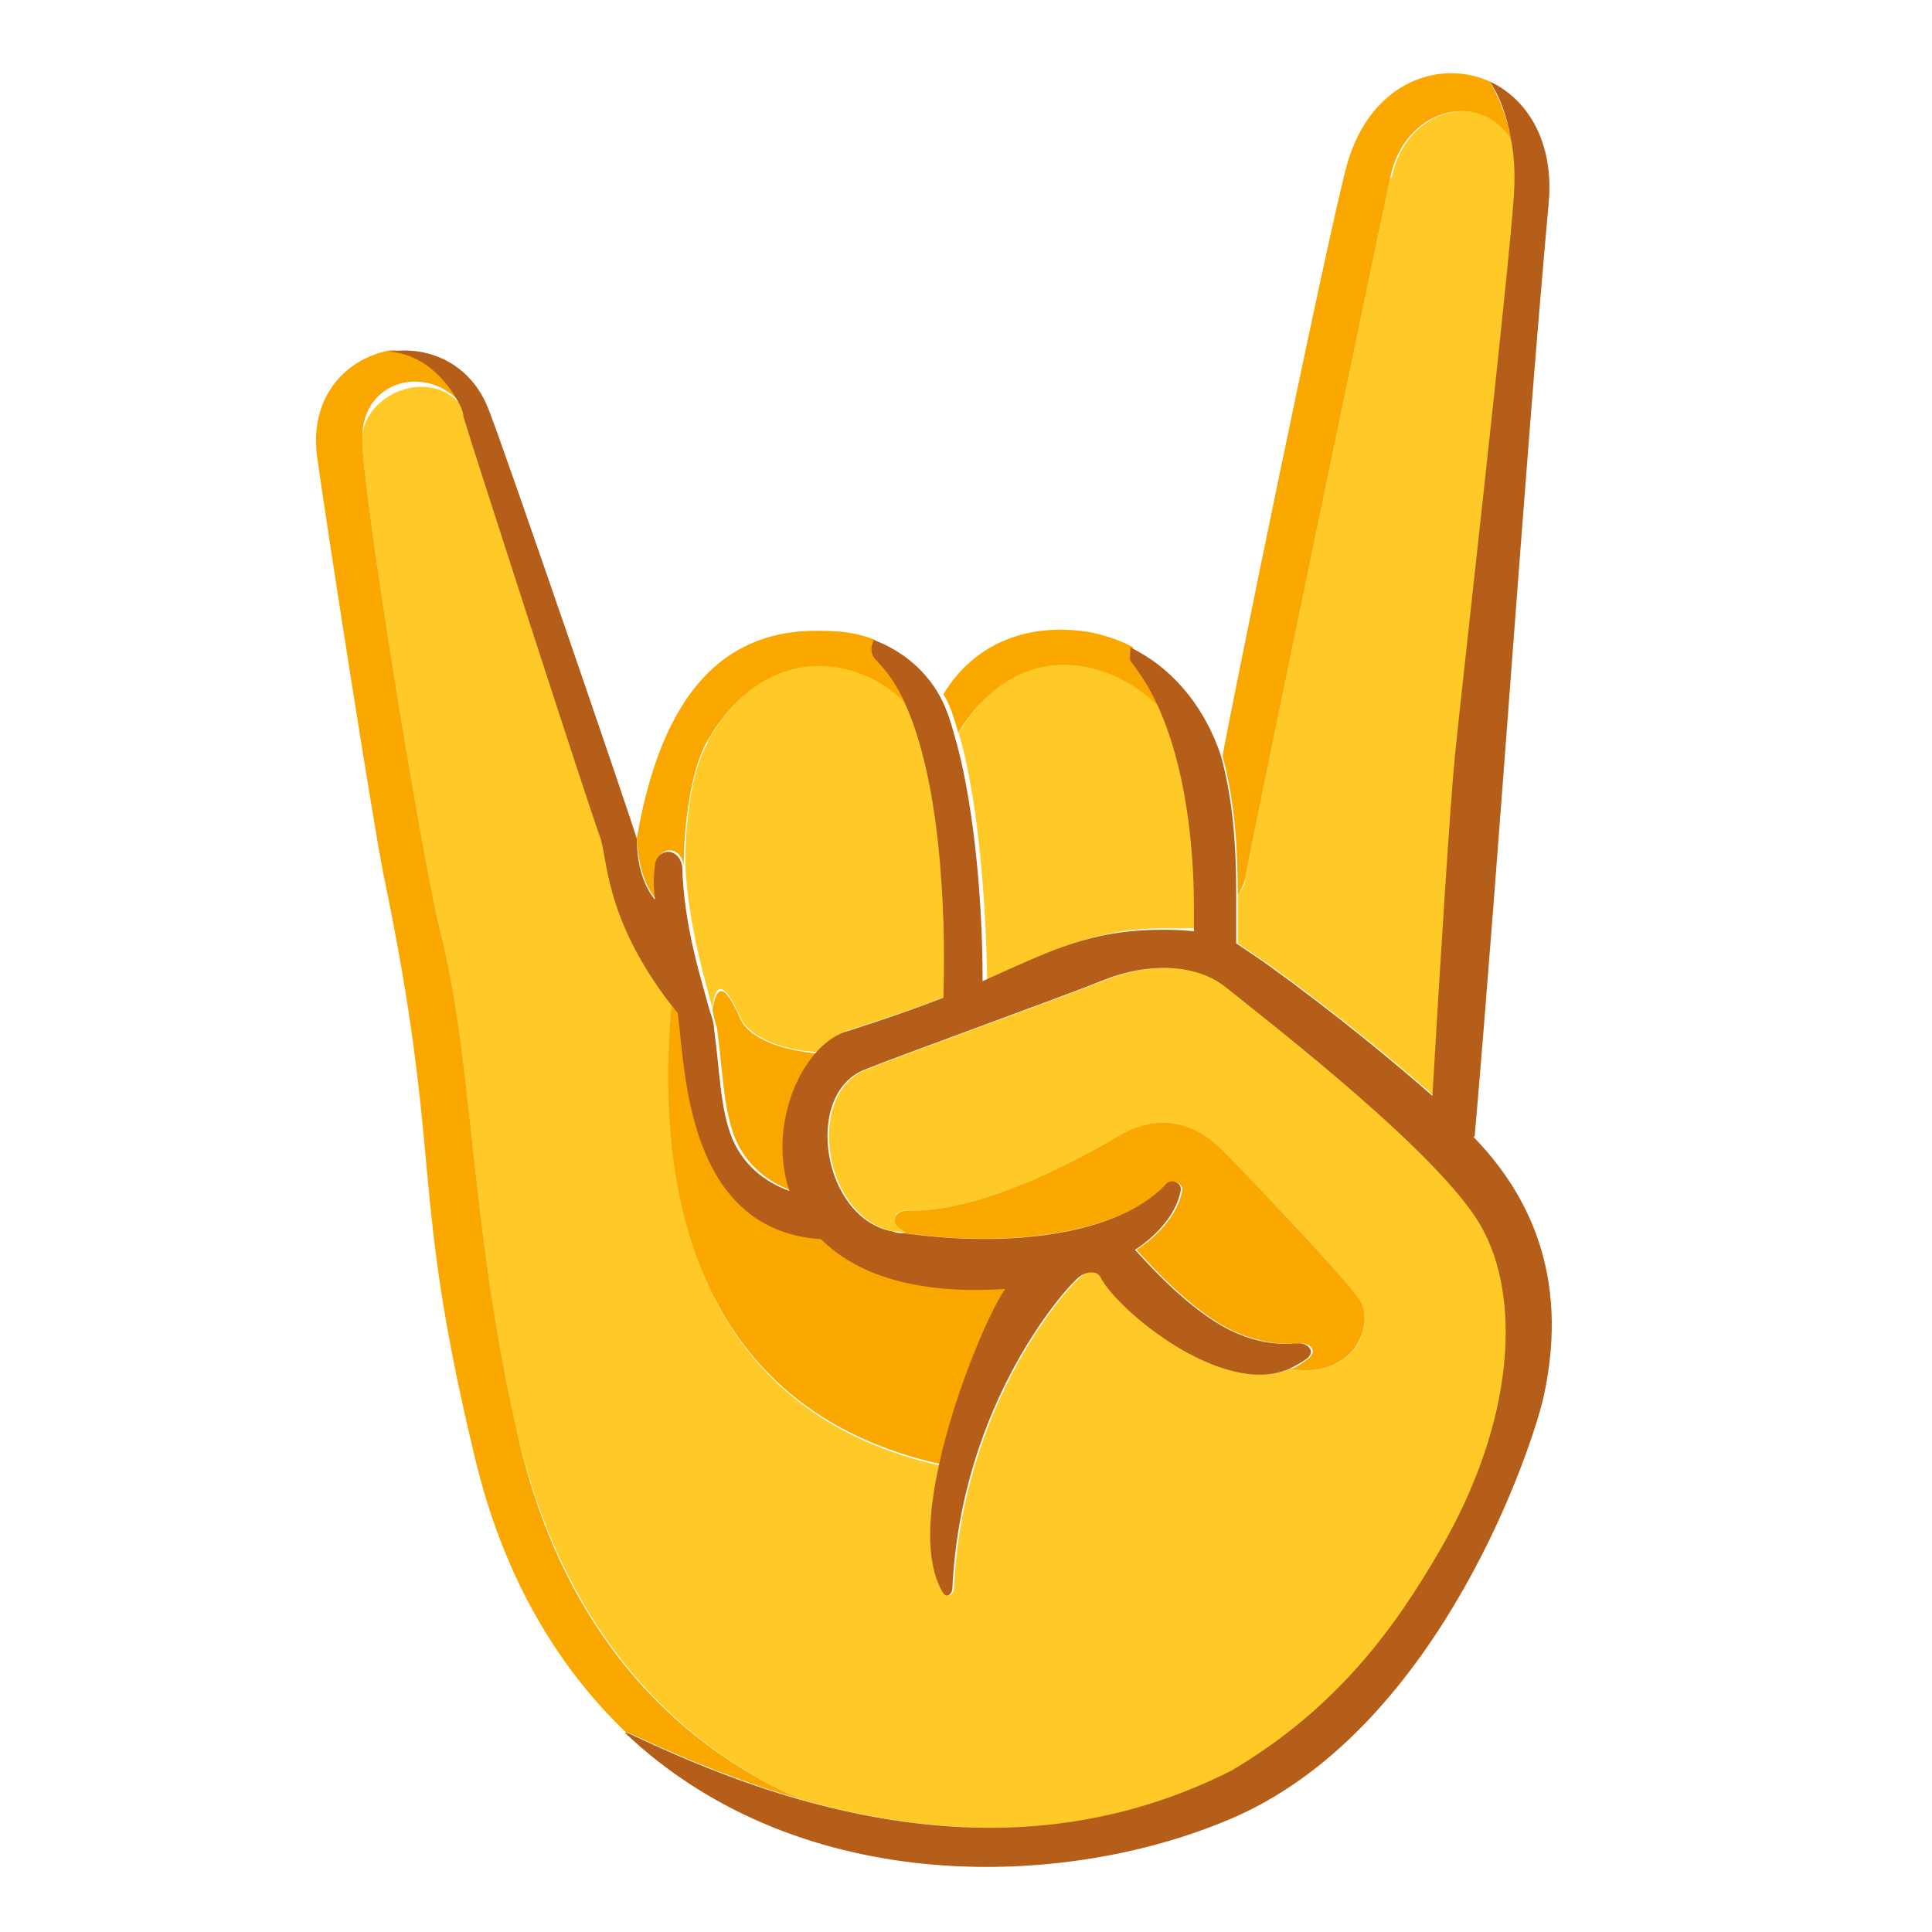
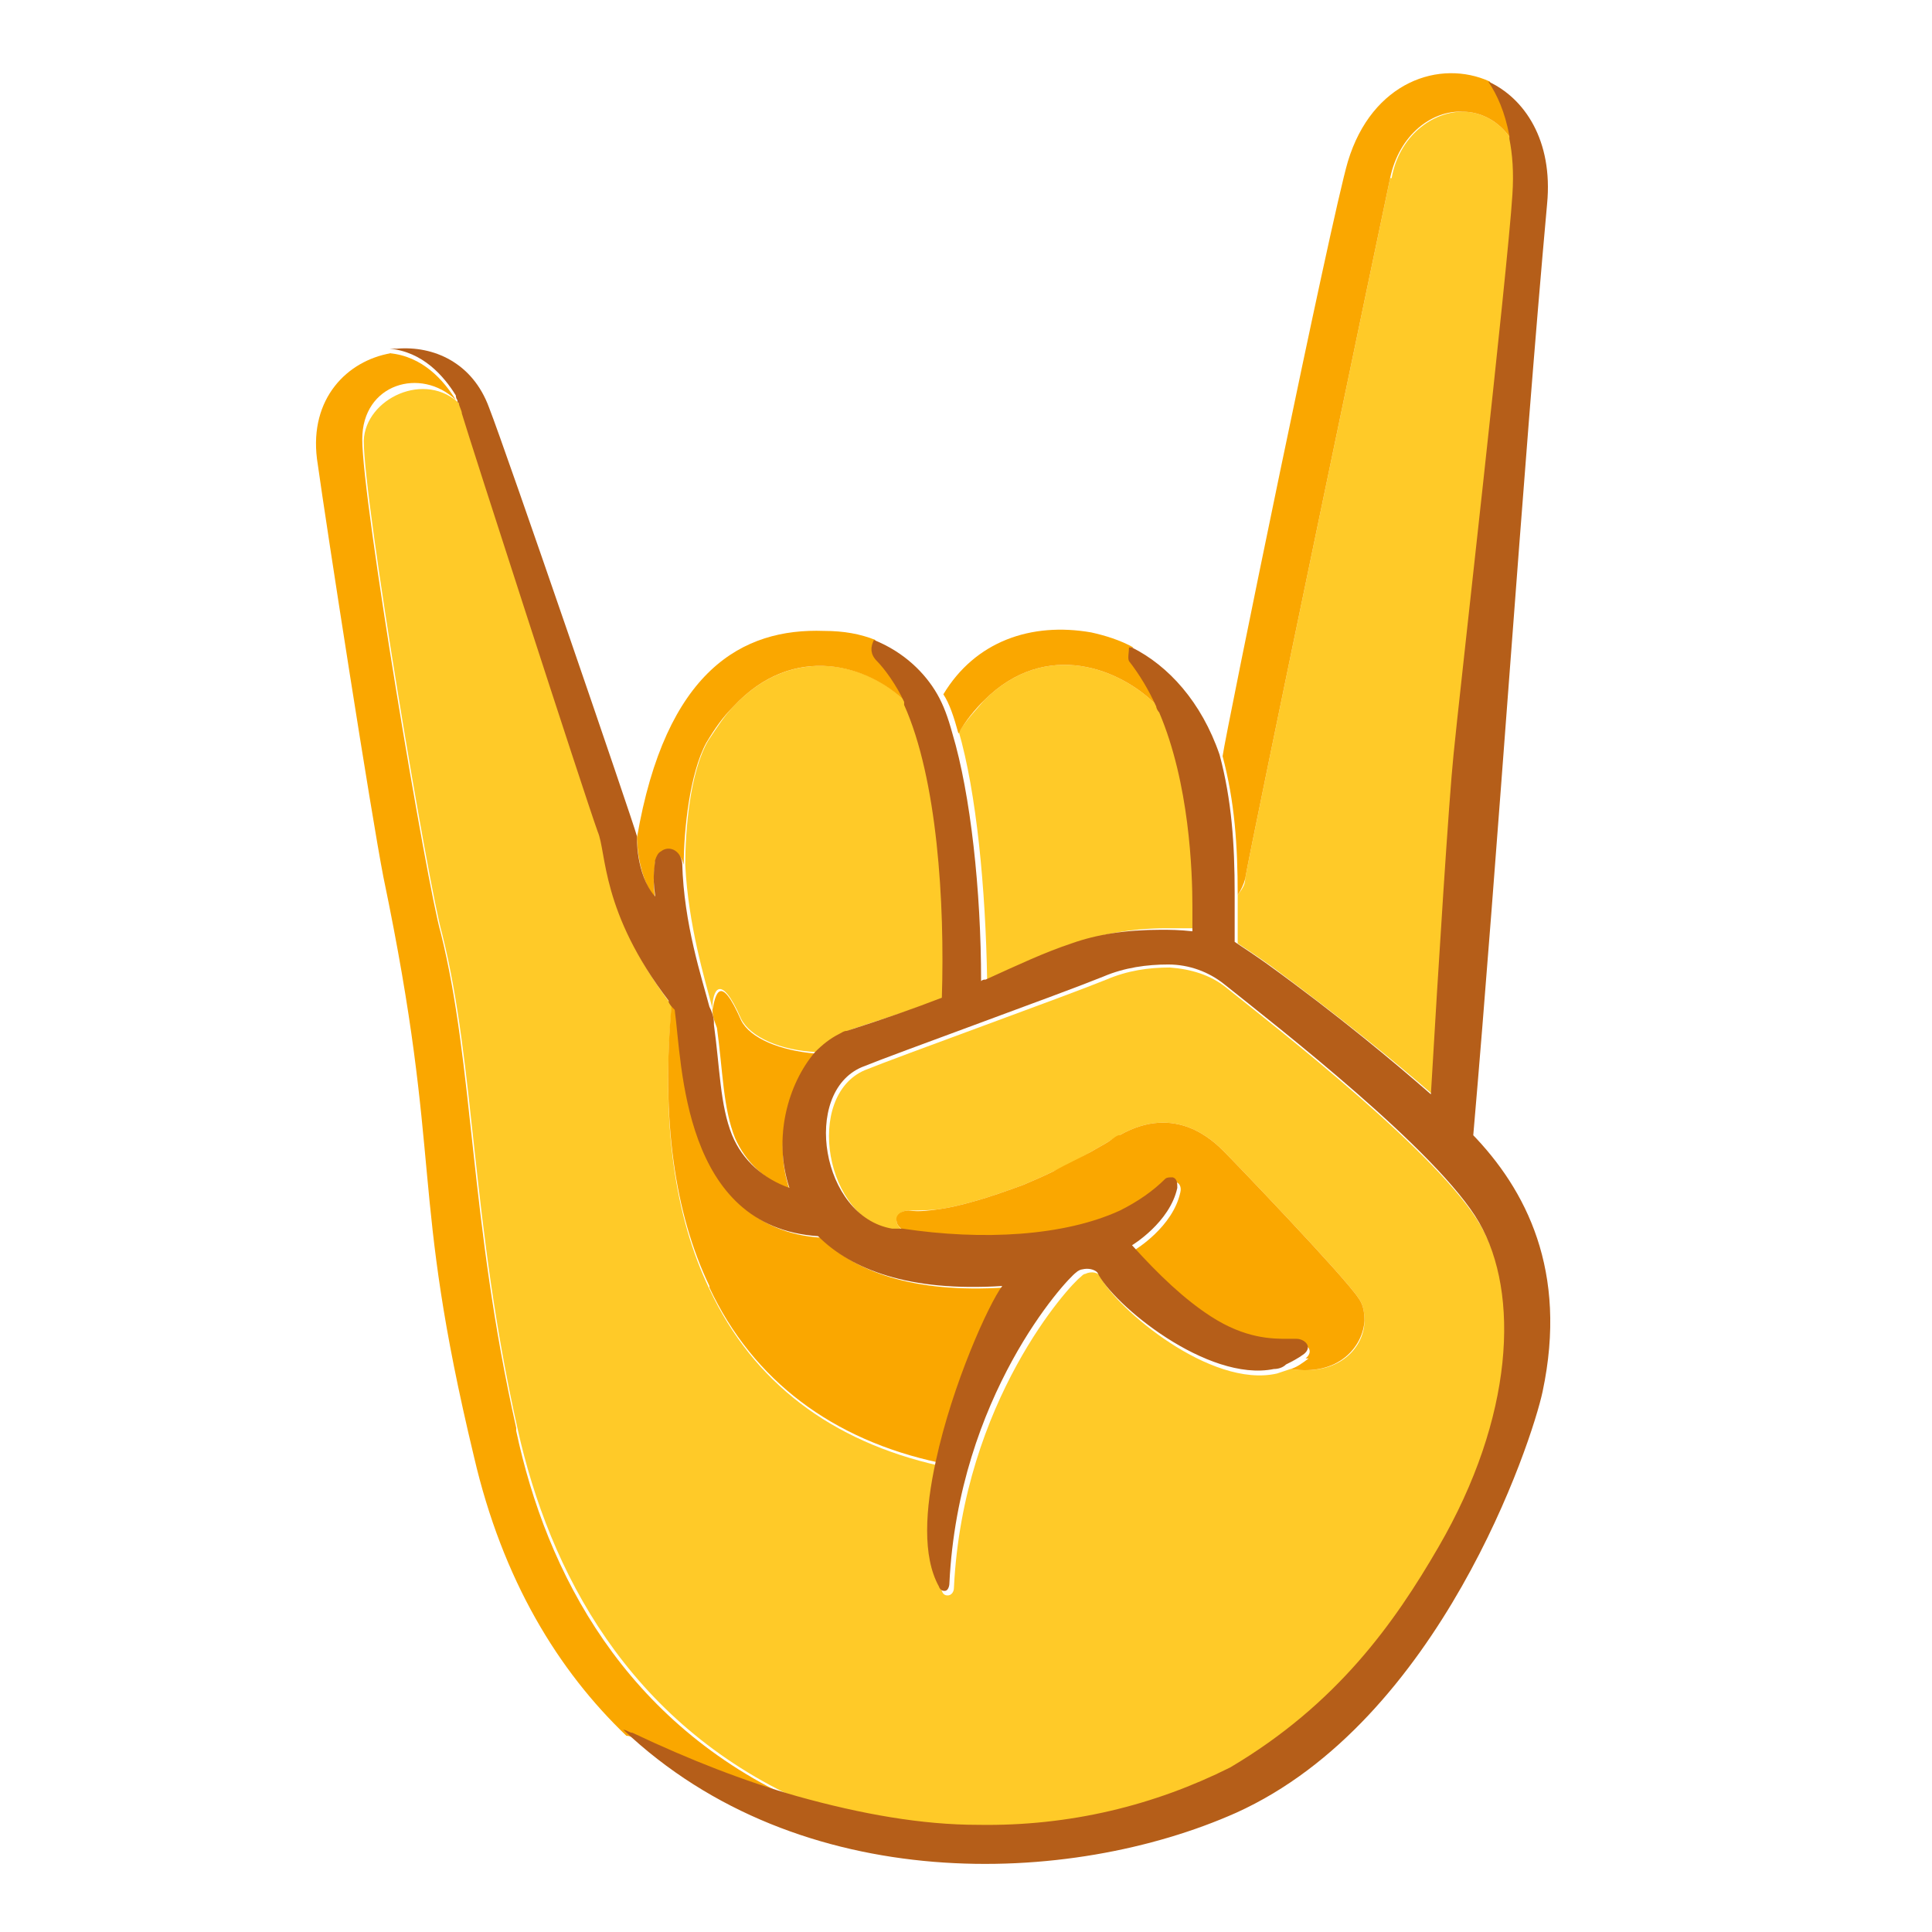
<svg xmlns="http://www.w3.org/2000/svg" id="Layer_2_copy" version="1.1" viewBox="0 0 128 128">
  <defs>
    <style>
      .st0 {
        fill: #ffca28;
      }

      .st1 {
+         fill: none;
+       }
+ 
+       .st2 {
        fill: #b55e19;
      }

-       .st2 {
+       .st3 {
        fill: #faa700;
      }
    </style>
  </defs>
-   <path class="st0" d="M92.1,11.8c-.6,2.8-9.3,44.5-9.6,46.4,0,.5-.3.8-.5,1.1,0,1,0,2.1,0,3.2.9.6,1.5,1,2.2,1.5,4.7,3.4,8.4,6.5,10.8,8.6.5-8.6,1.2-19.7,1.5-22.6.3-3.2,3.6-32.2,3.9-37.1,0-1.4,0-2.6-.2-3.7-2.1-3.3-7.1-2-8,2.6Z" />
-   <path class="st0" d="M24,29c0,3.9,4.3,29.7,5.2,32.8,2.2,8.8,1.9,19,5,32.8,2.1,9.4,7.3,19.4,18.8,24.6,11.2,3.2,20.6,2.2,28.7-1.9,7.1-4.2,10.9-9.6,13.8-14.6,5-8.6,5.4-16.8,2.7-21.5-2.7-4.7-13.4-13-16.9-15.8-2-1.6-5.2-1.6-8-.5-2.7,1.1-13.8,5.1-16,6-4,1.7-2.7,9.9,2,10.7.2,0,.5,0,.7.1,0,0,0,0-.1-.1-1.1-.6-.6-1.5.2-1.4,5.4.2,12.9-4.3,14.1-5,3.7-2.1,6.2.4,6.9,1.1.7.7,7.9,8.2,8.9,9.7,1.2,1.7-.2,5.4-4.5,4.7-4.4,1.8-11.4-3.9-12.5-6.1-.2-.5-.9-.5-1.4,0-.7.5-7.8,8.2-8.4,20.6,0,.4-.4.8-.7.2-1-1.9-.9-5.1-.2-8.3-12.6-2.8-19.3-12.8-17.8-30.6-4.5-5.9-4.2-9.8-4.7-11.2-.9-2.5-8.5-26-9-27.7,0-.2-.1-.4-.2-.7-2.2-2.7-6.6-.7-6.6,2.2Z" />
-   <path class="st0" d="M46.9,49.2c-1.2,2-1.5,5.8-1.5,8.1,0,0,0,0,0,0,.2,4,1.3,7.6,1.8,9.5.1-1.1.5-2.5,1.9.7.6,1.2,2.7,2.1,5.1,2.2.6-.7,1.4-1.3,2.2-1.5,2.5-.8,4.5-1.5,6.3-2.2.2-6.4-.3-14.5-2.5-19.4-2.6-2.9-9.1-4.8-13.3,2.5Z" />
-   <path class="st0" d="M63.5,48.5s0,0,0,0c1.2,4,1.8,10.4,1.9,16.4,4.5-2,7.1-3.4,11.9-3.4s1.2,0,2.1.1v-1.6c0-2.4-.1-8.2-2.2-12.9-2.6-3-9.1-5.8-13.6,1.3Z" />
-   <path class="st2" d="M82,59.3c.2-.3.4-.7.5-1.1.3-1.9,9-43.6,9.6-46.4.9-4.6,5.9-5.9,8-2.6-.3-1.7-.9-2.9-1.4-3.8-3.3-1.5-7.8,0-9.4,5.3-1.1,3.7-8.1,37.9-8.3,39.4.8,3,1,5.9,1,9.2Z" />
-   <path class="st2" d="M53,119.2c-11.6-5.2-16.8-15.2-18.8-24.6-3.1-13.8-2.8-24-5-32.8-.9-3.1-5.2-28.9-5.2-32.8s4.4-4.9,6.6-2.2c-.7-1.5-2.2-3.5-4.7-3.6-2.9.5-5.4,3-4.9,7,.7,5,3.6,23.6,4.4,27.7,4,19.2,1.7,20.5,6,38.4,1.9,8.2,5.6,14.2,10.1,18.5.2,0,.4.1.6.2,3.8,1.8,7.5,3.2,10.9,4.2Z" />
-   <path class="st2" d="M63.5,48.5c4.5-7.1,11.1-4.3,13.6-1.3-.5-1.2-1.2-2.4-2-3.4-.2-.2-.2-.6,0-.9-.9-.5-1.9-.8-2.8-1-4-.7-7.7.6-9.8,4.1.4.6.7,1.5,1,2.6,0,0,0,0,0,0Z" />
-   <path class="st2" d="M43.5,59.5c-.1-1.4,0-2.1,0-2.4.3-1.1,1.6-1,1.8.2,0-2.3.4-6.1,1.5-8.1,4.2-7.3,10.7-5.4,13.3-2.5-.5-1.2-1.2-2.2-1.9-2.9-.5-.5-.4-1-.2-1.4-1-.4-2.1-.6-3.4-.6-5.4-.2-10.5,2.6-12.4,13.7,0,0,0,2.5,1.2,4Z" />
-   <path class="st2" d="M90,86c-1-1.5-8.2-9-8.9-9.7-.7-.7-3.2-3.2-6.9-1.1-1.2.7-8.7,5.2-14.1,5-.8,0-1.3.8-.2,1.4,0,0,0,0,.1.1,7,1,14.3,0,17.4-3.3.3-.3,1.1,0,.9.6-.5,2.3-3,3.8-3,3.8,1.8,2,3.5,3.6,5.2,4.7,2.9,1.9,5.5,1.5,5.7,1.5.6,0,1.1.5.5,1-.4.3-.8.6-1.2.7,4.3.7,5.7-3.1,4.5-4.7Z" />
-   <path class="st2" d="M49.1,67.6c-1.4-3.2-1.7-1.7-1.9-.7.1.5.2.9.3,1.2.4,2.9.4,5.3,1.2,7.3.7,1.7,2.1,2.9,3.8,3.5-1.1-3.2-.1-7,1.7-9.1-2.4-.2-4.5-1-5.1-2.2Z" />
-   <path class="st2" d="M62.3,97c1.1-5.1,3.5-10.5,4.4-11.7-6.2.4-10-1.1-12.2-3.3-9-.6-9-11.4-9.5-15-.2-.2-.3-.4-.5-.6-1.6,17.8,5.2,27.8,17.8,30.6Z" />
-   <path class="st1" d="M97.7,75.3c1.6-18.4,3.3-44.2,4.9-61.8.4-4.2-1.5-7-3.9-8.1.6.9,1.1,2.1,1.4,3.8.2,1,.3,2.2.2,3.7-.3,4.9-3.6,33.9-3.9,37.1-.3,2.9-1,14-1.5,22.6-2.4-2.1-6.1-5.2-10.8-8.6-.7-.5-1.3-.9-2.2-1.5,0-1.1,0-2.2,0-3.2,0-3.3-.2-6.2-1-9.2-1.2-3.6-3.5-6-6-7.2,0,.3-.1.7,0,.9.8,1,1.5,2.2,2,3.4,2,4.7,2.2,10.5,2.2,12.9v1.6c-.9-.1-1.5-.1-2.1-.1-4.8,0-7.4,1.4-11.9,3.4,0-6-.7-12.4-1.9-16.4-.3-1.1-.6-1.9-1-2.6-.8-1.4-2.2-2.8-4.3-3.6-.2.4-.3.9.2,1.4.7.7,1.4,1.7,1.9,2.9,2.2,4.9,2.7,13.1,2.5,19.4-1.8.7-3.8,1.4-6.3,2.2-.8.2-1.6.8-2.2,1.5-1.8,2.1-2.8,5.8-1.7,9.1-1.7-.6-3.1-1.8-3.8-3.5-.8-2-.8-4.4-1.2-7.3,0-.3-.1-.6-.3-1.2-.5-1.9-1.7-5.5-1.8-9.5,0,0,0,0,0,0-.2-1.2-1.5-1.3-1.8-.2,0,.3-.2,1,0,2.4-1.3-1.5-1.2-4-1.2-4-.3-1.1-8.7-25.6-9.8-28.4-1.2-3.2-4.1-4.3-6.6-3.9,2.5.2,4,2.2,4.7,3.6.1.2.2.5.2.7.5,1.7,8.1,25.2,9,27.7.6,1.4.2,5.3,4.7,11.2.2.2.3.4.5.6.5,3.6.5,14.4,9.5,15,2.2,2.2,6,3.7,12.2,3.3-.9,1.2-3.3,6.6-4.4,11.7-.7,3.2-.9,6.3.2,8.3.3.6.7.2.7-.2.6-12.4,7.7-20.1,8.4-20.6.5-.4,1.2-.4,1.4,0,1.1,2.2,8.1,8,12.5,6.1.4-.2.8-.4,1.2-.7.6-.5,0-1-.5-1s-2.8.4-5.7-1.5c-1.7-1.1-3.4-2.7-5.2-4.7,0,0,2.5-1.5,3-3.8.2-.7-.6-.9-.9-.6-3.1,3.4-10.4,4.3-17.4,3.3-.3,0-.5,0-.7-.1-4.7-.8-6-9-2-10.7,2.2-.9,13.3-4.9,16-6,2.8-1.1,6-1.1,8,.5,3.5,2.8,14.2,11.1,16.9,15.8,2.7,4.7,2.3,12.9-2.7,21.5-2.9,5-6.7,10.4-13.8,14.6-8.1,4.1-17.5,5.1-28.7,1.9-3.5-1-7.1-2.4-10.9-4.2-.2-.1-.4-.2-.6-.2,11.7,11.1,29.6,10.4,40.6,5.5,13.5-6.1,19.6-24.6,20.3-27.9,1.7-8-1.1-13.4-4.7-17.1Z" />
+   <path class="st1" d="M60,81.7h0,0Z" />
+   <path class="st1" d="M49.1,67.5c-1.4-3.2-1.8-1.8-1.9-.7-.5-1.9-1.6-5.5-1.8-9.5,0-2.3.3-6.1,1.5-8.1h0c.5-1,1.1-1.8,1.7-2.4-.6.7-1.2,1.5-1.8,2.4-1.1,2-1.5,5.8-1.5,8.1-.2-1-1-1.2-1.5-.7.5-.4,1.3,0,1.4.8,0,4,1.3,7.6,1.8,9.5.2.6.3.9.3,1.2.4,2.9.4,5.3,1.2,7.3.7,1.7,2.1,2.9,3.8,3.5,0,0,0,0,0,0-1.6-.6-2.9-1.8-3.6-3.4-.8-2-.8-4.4-1.2-7.3,0-.3-.2-.7-.3-1.2.2-1,.5-2.5,1.9.7.6,1.2,2.6,2,4.9,2.2,0,0,0,0,0,0-2.4-.1-4.4-1-5-2.2Z" />
+   <path class="st1" d="M85.5,90.7c3.2.5,4.8-1.5,4.9-3.2,0,1.7-1.7,3.7-4.9,3.2Z" />
+   <path class="st1" d="M65.2,46.4c-.6.6-1.1,1.3-1.7,2.1h.1c.5-.9,1-1.5,1.6-2.1Z" />
+   <path class="st1" d="M60.1,80.2c-.5,0-.9.3-.8.7,0-.4.3-.7.8-.7Z" />
+   <path class="st1" d="M92.1,11.8h.1c.6-2.8,2.7-4.4,4.7-4.4-2.1,0-4.3,1.5-4.8,4.4Z" />
+   <path class="st1" d="M60,81.7c-.2-.1-.5-.1-.7-.1-4.7-.8-6-9-2-10.7,2.2-.9,13.3-4.9,16-6,1.4-.5,2.8-.8,4.2-.8-1.4,0-2.9.2-4.3.8-2.7,1.1-13.8,5.1-16,6-4,1.7-2.7,9.9,2,10.7.2,0,.4,0,.7,0,5.3.8,10.7.4,14.4-1.2-3.7,1.6-9.1,2-14.3,1.2Z" />
+   <path class="st1" d="M82,59.3c.2-.3.5-.6.5-1.1,0,.4-.3.8-.5,1.1Z" />
+   <path class="st1" d="M100.1,9c-.3-1.6-.8-2.7-1.4-3.6.5.9,1,2,1.4,3.6,0,0,0,0,0,0Z" />
+   <path class="st1" d="M71.1,62.5c1.8-.6,3.6-.9,5.9-.9s1.2,0,2.1.1v-.2c-.4,0-1,0-1.8,0-2.5,0-4.4.4-6.2,1Z" />
+   <path class="st1" d="M55.7,68.5c.2,0,.3-.1.5-.2,2.5-.8,4.5-1.5,6.3-2.2,0,0,0,0,0,0-1.7.7-3.7,1.4-6.1,2.1-.2,0-.5.2-.7.3Z" />
+   <path class="st1" d="M34.2,94.6c2,9.4,7.2,19.4,18.8,24.6-11.5-5.2-16.7-15.2-18.8-24.6Z" />
+   <path class="st1" d="M75.3,82.8s2.5-1.5,3-3.8c.1-.3-.1-.6-.4-.7.2.1.4.3.3.7-.5,2.3-3,3.8-3,3.8,1.8,2,3.5,3.6,5.2,4.7,2.2,1.5,4.1,1.6,5.1,1.5-1,0-2.9-.2-5-1.5-1.7-1.1-3.4-2.7-5.2-4.7Z" />
+   <path class="st1" d="M47,85.3c2.9,6.3,8.1,10.1,15.2,11.7,0,0,0,0,0,0-7-1.6-12.3-5.4-15.2-11.6Z" />
+   <path class="st1" d="M24,29s0,0,0,0c0-2.8,4.1-4.7,6.4-2.4,0,0,0-.2-.1-.3-2.3-2.2-6.2-1.1-6.2,2.6Z" />
+   <path class="st1" d="M85.5,90.7c.4-.1.8-.4,1.2-.7.6-.5,0-1-.5-1s0,0,0,0c.5,0,1,.5.5,1-.4.3-.8.5-1.2.7-.3.1-.5.2-.8.3.3,0,.6-.1.9-.3h0Z" />
+   <path class="st1" d="M63.2,105.2c.6-12.4,7.7-20.1,8.4-20.6.1-.1.2-.2.3-.2-.1,0-.3.1-.4.2-.7.5-7.8,8.2-8.4,20.6,0,.2-.1.5-.3.5.2,0,.4-.2.4-.5Z" />
+   <path class="st0" d="M100.1,9.2c0,0,0-.1,0-.2,0,0,0,0,0,0,0,0,0,.1,0,.2Z" />
+   <path class="st0" d="M100.3,12.9c.1-1.5,0-2.7-.2-3.7-.8-1.2-2-1.8-3.2-1.8-2,0-4.2,1.6-4.7,4.4h-.1c-.6,2.8-9.3,44.5-9.6,46.4,0,.5-.3.8-.5,1.1v3.2c.9.6,1.5,1,2.2,1.5,4.6,3.4,8.3,6.4,10.7,8.5.5-8.6,1.2-19.6,1.5-22.5.3-3.2,3.6-32.2,3.9-37.1Z" />
+   <path class="st0" d="M95.4,102.7c5-8.6,5.4-16.8,2.7-21.5-2.7-4.7-13.4-13-16.9-15.8-1-.8-2.3-1.2-3.7-1.3-1.4,0-2.8.2-4.2.8-2.7,1.1-13.8,5.1-16,6-4,1.7-2.7,9.9,2,10.7.2,0,.5,0,.7.1h0c-.4-.3-.6-.6-.6-.8,0-.4.3-.7.8-.7.7,0,1.4,0,2.1-.1.7-.1,1.5-.3,2.2-.5,1.1-.3,2.2-.7,3.3-1.1.7-.3,1.4-.6,2-.9,1-.4,1.8-.9,2.5-1.3.5-.3.9-.5,1.2-.7.3-.2.6-.3.7-.4,3.7-2.1,6.2.4,6.9,1.1.7.7,7.9,8.2,8.9,9.7.3.4.4.9.4,1.5,0,1.7-1.6,3.7-4.9,3.2,0,0,0,0,0,0,0,0,0,0,0,0h0c-.3.1-.6.2-.9.3-4.4,1-10.6-4.3-11.7-6.4-.1-.3-.6-.4-1-.2-.1,0-.2.1-.3.2-.7.5-7.8,8.2-8.4,20.6,0,.3-.2.5-.4.5-.1,0-.3,0-.4-.3-1.1-2-.9-5.1-.2-8.3,0,0,0,0,0,0-7.1-1.6-12.3-5.5-15.2-11.7-2.3-4.8-3.2-11-2.5-18.7,0,0,0,0,0-.1-4.5-5.9-4.1-9.8-4.7-11.2-.9-2.5-8.5-26-9-27.7,0-.2-.1-.5-.2-.7,0,0,0-.2-.1-.2-2.3-2.3-6.3-.4-6.4,2.4,0,4.1,4.3,29.6,5.2,32.7,2.2,8.8,1.9,19,5,32.8,2.1,9.4,7.3,19.4,18.8,24.6,4.2,1.2,8.1,1.8,11.9,1.9,6.2.1,11.7-1.2,16.7-3.8,7.1-4.2,10.9-9.6,13.8-14.6Z" />
+   <path class="st0" d="M48.6,46.8c-.6.6-1.1,1.4-1.7,2.3h0c-1.2,2.1-1.5,5.9-1.5,8.2.2,4,1.3,7.6,1.8,9.5,0-1.1.5-2.5,1.9.7.6,1.2,2.6,2.1,5,2.2.5-.5,1-.9,1.6-1.2.2-.1.5-.2.7-.3,2.4-.8,4.4-1.4,6.1-2.1.2-6.3-.3-14.5-2.5-19.4,0,0,0-.1,0-.2-2.3-2.4-7.4-4-11.4.3Z" />
+   <path class="st0" d="M77.3,61.5c.8,0,1.4,0,1.8,0v-1.4c0-2.4-.2-8.2-2.2-12.9,0-.1-.1-.3-.2-.4-2.4-2.5-7.4-4.5-11.5-.4-.5.6-1.1,1.2-1.6,2h-.1c1.2,4.1,1.8,10.5,1.9,16.5,2.2-1,3.9-1.8,5.7-2.4,1.9-.6,3.8-1,6.2-1Z" />
+   <path class="st3" d="M92.1,11.8c.6-2.9,2.8-4.5,4.8-4.4,1.2,0,2.4.6,3.2,1.8,0,0,0-.1,0-.2-.3-1.6-.9-2.7-1.4-3.6-3.3-1.5-7.8,0-9.4,5.3-1.1,3.7-8.1,37.9-8.3,39.4.8,3,1,5.9,1,9.2.2-.3.4-.7.5-1.1.3-1.9,9-43.6,9.6-46.4Z" />
+   <path class="st3" d="M34.2,94.6c-3.1-13.8-2.8-24-5-32.8-.9-3.1-5.2-28.6-5.2-32.7,0,0,0,0,0,0,0-3.7,3.9-4.8,6.2-2.6-.8-1.3-2.2-2.9-4.4-3.1.2,0,.3,0,.5,0-.1,0-.3,0-.4,0-2.9.5-5.4,3-4.9,7,.7,5,3.6,23.6,4.4,27.7,4,19.2,1.7,20.5,6,38.4,1.9,8.2,5.6,14.2,10.1,18.5.2,0,.4.1.6.2,3.8,1.8,7.5,3.2,10.9,4.2-11.6-5.2-16.8-15.2-18.8-24.6Z" />
+   <path class="st3" d="M76.7,46.8c-.5-1-1.1-2.1-1.8-3-.1-.2,0-.6,0-.9,0,0,.1,0,.2,0,0,0,0,0,0,0-.9-.5-1.9-.8-2.8-1-4-.7-7.7.6-9.8,4.1.4.6.7,1.5,1,2.6h0c.5-.9,1.1-1.6,1.7-2.2,4.1-4.1,9.1-2.1,11.5.4Z" />
+   <path class="st3" d="M43.4,57.2c0-.3.2-.5.4-.6.5-.5,1.3-.2,1.5.7,0-2.3.4-6.1,1.5-8.1.6-1,1.1-1.7,1.8-2.4,4-4.3,9-2.7,11.4-.3-.5-1.1-1.1-2-1.8-2.7s-.4-1-.2-1.4c0,0,0,0,0,0,0,0,0,0,0,0-1-.4-2.1-.6-3.4-.6-5.4-.2-10.5,2.6-12.4,13.7,0,0,0,2.5,1.2,4-.2-1.3,0-2,0-2.3Z" />
+   <path class="st3" d="M86.7,90c-.4.3-.8.6-1.2.7,0,0,0,0,0,0,0,0,0,0,0,0,3.2.5,4.8-1.5,4.9-3.2,0-.6-.1-1.1-.4-1.5-1-1.5-8.2-9-8.9-9.7-.7-.7-3.2-3.2-6.9-1.1-.2,0-.4.2-.7.4-.3.2-.7.4-1.2.7-.7.4-1.6.8-2.5,1.3-.6.3-1.3.6-2,.9-1.1.4-2.2.8-3.3,1.1-.7.2-1.5.4-2.2.5-.7.1-1.4.2-2.1.1-.5,0-.9.3-.8.7,0,.2.2.5.6.7h0c5.2.8,10.6.5,14.3-1.1,1.2-.5,2.2-1.2,3-2.1.1-.1.4-.2.5-.1,0,0,0,0,0,0,0,0,0,0,0,0,.3,0,.5.3.4.7-.5,2.3-3,3.8-3,3.8,1.8,2,3.5,3.6,5.2,4.7,2.1,1.3,3.9,1.5,5,1.5.3,0,.5,0,.6,0s0,0,0,0c0,0,0,0,0,0,.6,0,1.1.5.5,1Z" />
+   <path class="st3" d="M49.1,67.6c-1.4-3.2-1.7-1.7-1.9-.7,0,.5.2.9.3,1.2.4,2.9.4,5.3,1.2,7.3.7,1.6,2,2.8,3.6,3.4-1.1-3.3,0-6.9,1.7-9,0,0,0,0,0,0-2.3-.2-4.3-1-4.9-2.2Z" />
+   <path class="st3" d="M47,85.3c2.9,6.2,8.2,10.1,15.2,11.6,1.1-5.1,3.5-10.4,4.4-11.6-6.2.4-10-1.1-12.2-3.3-9-.6-9-11.4-9.5-15-.2-.2-.3-.3-.4-.5-.7,7.7.2,13.9,2.5,18.7Z" />
+   <path class="st2" d="M97.6,75.3h0c1.6-18.4,3.3-44.2,4.9-61.8.4-4.2-1.5-7-3.9-8.1.6.9,1.1,2,1.4,3.6,0,0,0,.1,0,.2.2,1,.3,2.2.2,3.7-.3,4.9-3.6,33.9-3.9,37.1-.3,2.9-1,13.9-1.5,22.5,0,0,0,0,0,0-2.4-2.1-6.1-5.2-10.8-8.6-.7-.5-1.3-.9-2.2-1.5v-3.2c0-3.3-.2-6.2-1-9.2-1.2-3.5-3.4-5.9-5.8-7.1,0,0-.1,0-.2,0,0,.3-.1.7,0,.9.7.9,1.3,1.9,1.8,3,0,.1.1.3.2.4,2,4.7,2.2,10.5,2.2,12.9v1.6c-.9-.1-1.5-.1-2.1-.1-2.3,0-4.2.3-5.9.9-1.8.6-3.5,1.4-5.7,2.4-.1,0-.2,0-.3.1,0-6-.7-12.4-1.9-16.4-.3-1.1-.6-1.9-1-2.6-.8-1.4-2.2-2.8-4.2-3.6,0,0,0,0,0,0-.2.4-.3.9.2,1.4s1.3,1.6,1.8,2.7c0,0,0,.1,0,.2,2.2,4.9,2.7,13.1,2.5,19.4,0,0,0,0,0,0-1.8.7-3.8,1.4-6.3,2.2-.2,0-.3.1-.5.2-.6.3-1.1.7-1.6,1.2,0,0,0,0,0,0,0,0,0,0,0,0-1.8,2.1-2.8,5.7-1.7,9,0,0,0,0,0,0-1.7-.6-3.1-1.8-3.8-3.5-.8-2-.8-4.4-1.2-7.3,0-.3,0-.6-.3-1.2-.5-1.9-1.7-5.5-1.8-9.5-.1-.9-.9-1.2-1.4-.8-.2.1-.3.3-.4.6,0,.3-.2,1,0,2.3,0,0,0,0,0,.1-1.3-1.5-1.2-4-1.2-4-.3-1.1-8.7-25.6-9.8-28.4-1.1-3-3.7-4.1-6.1-3.9-.2,0-.3,0-.5,0,2.2.2,3.6,1.8,4.4,3.1,0,0,0,.2.1.3,0,0,0,.2.1.2,0,.2.2.5.2.7.5,1.7,8.1,25.2,9,27.7.6,1.4.2,5.3,4.7,11.2,0,0,0,0,0,.1.1.2.2.3.4.5.5,3.6.5,14.4,9.5,15,2.2,2.2,6,3.7,12.2,3.3-.9,1.2-3.3,6.5-4.4,11.6,0,0,0,0,0,0,0,0,0,0,0,0-.7,3.2-.9,6.3.2,8.3.1.3.3.3.4.3.2,0,.3-.3.3-.5.6-12.4,7.7-20.1,8.4-20.6.1-.1.3-.2.4-.2.4-.1.8,0,1,.2,1,2.1,7.3,7.3,11.7,6.4.3,0,.6-.1.8-.3.4-.2.8-.4,1.2-.7.6-.5,0-1-.5-1,0,0,0,0,0,0-.1,0-.3,0-.6,0-1,0-2.8,0-5.1-1.5-1.7-1.1-3.4-2.7-5.2-4.7,0,0,2.5-1.5,3-3.8,0-.3,0-.6-.3-.7,0,0,0,0,0,0,0,0,0,0,0,0-.2,0-.4,0-.5.1-.8.8-1.8,1.5-3,2.1-3.7,1.7-9.1,2-14.4,1.2-.3,0-.5,0-.7,0-4.7-.8-6-9-2-10.7,2.2-.9,13.3-4.9,16-6,1.4-.6,2.9-.8,4.3-.8,1.4,0,2.7.5,3.7,1.3,3.5,2.8,14.2,11.1,16.9,15.8,2.7,4.7,2.3,12.9-2.7,21.5-2.9,5-6.7,10.4-13.8,14.6-5,2.5-10.6,3.9-16.7,3.8-3.7,0-7.7-.7-12-1.9-3.5-1-7.1-2.4-10.9-4.2-.2,0-.4-.2-.6-.2,11.7,11.1,29.6,10.4,40.6,5.5,13.5-6.1,19.6-24.6,20.3-27.9,1.7-8-1.1-13.4-4.7-17.1Z" />
</svg>
